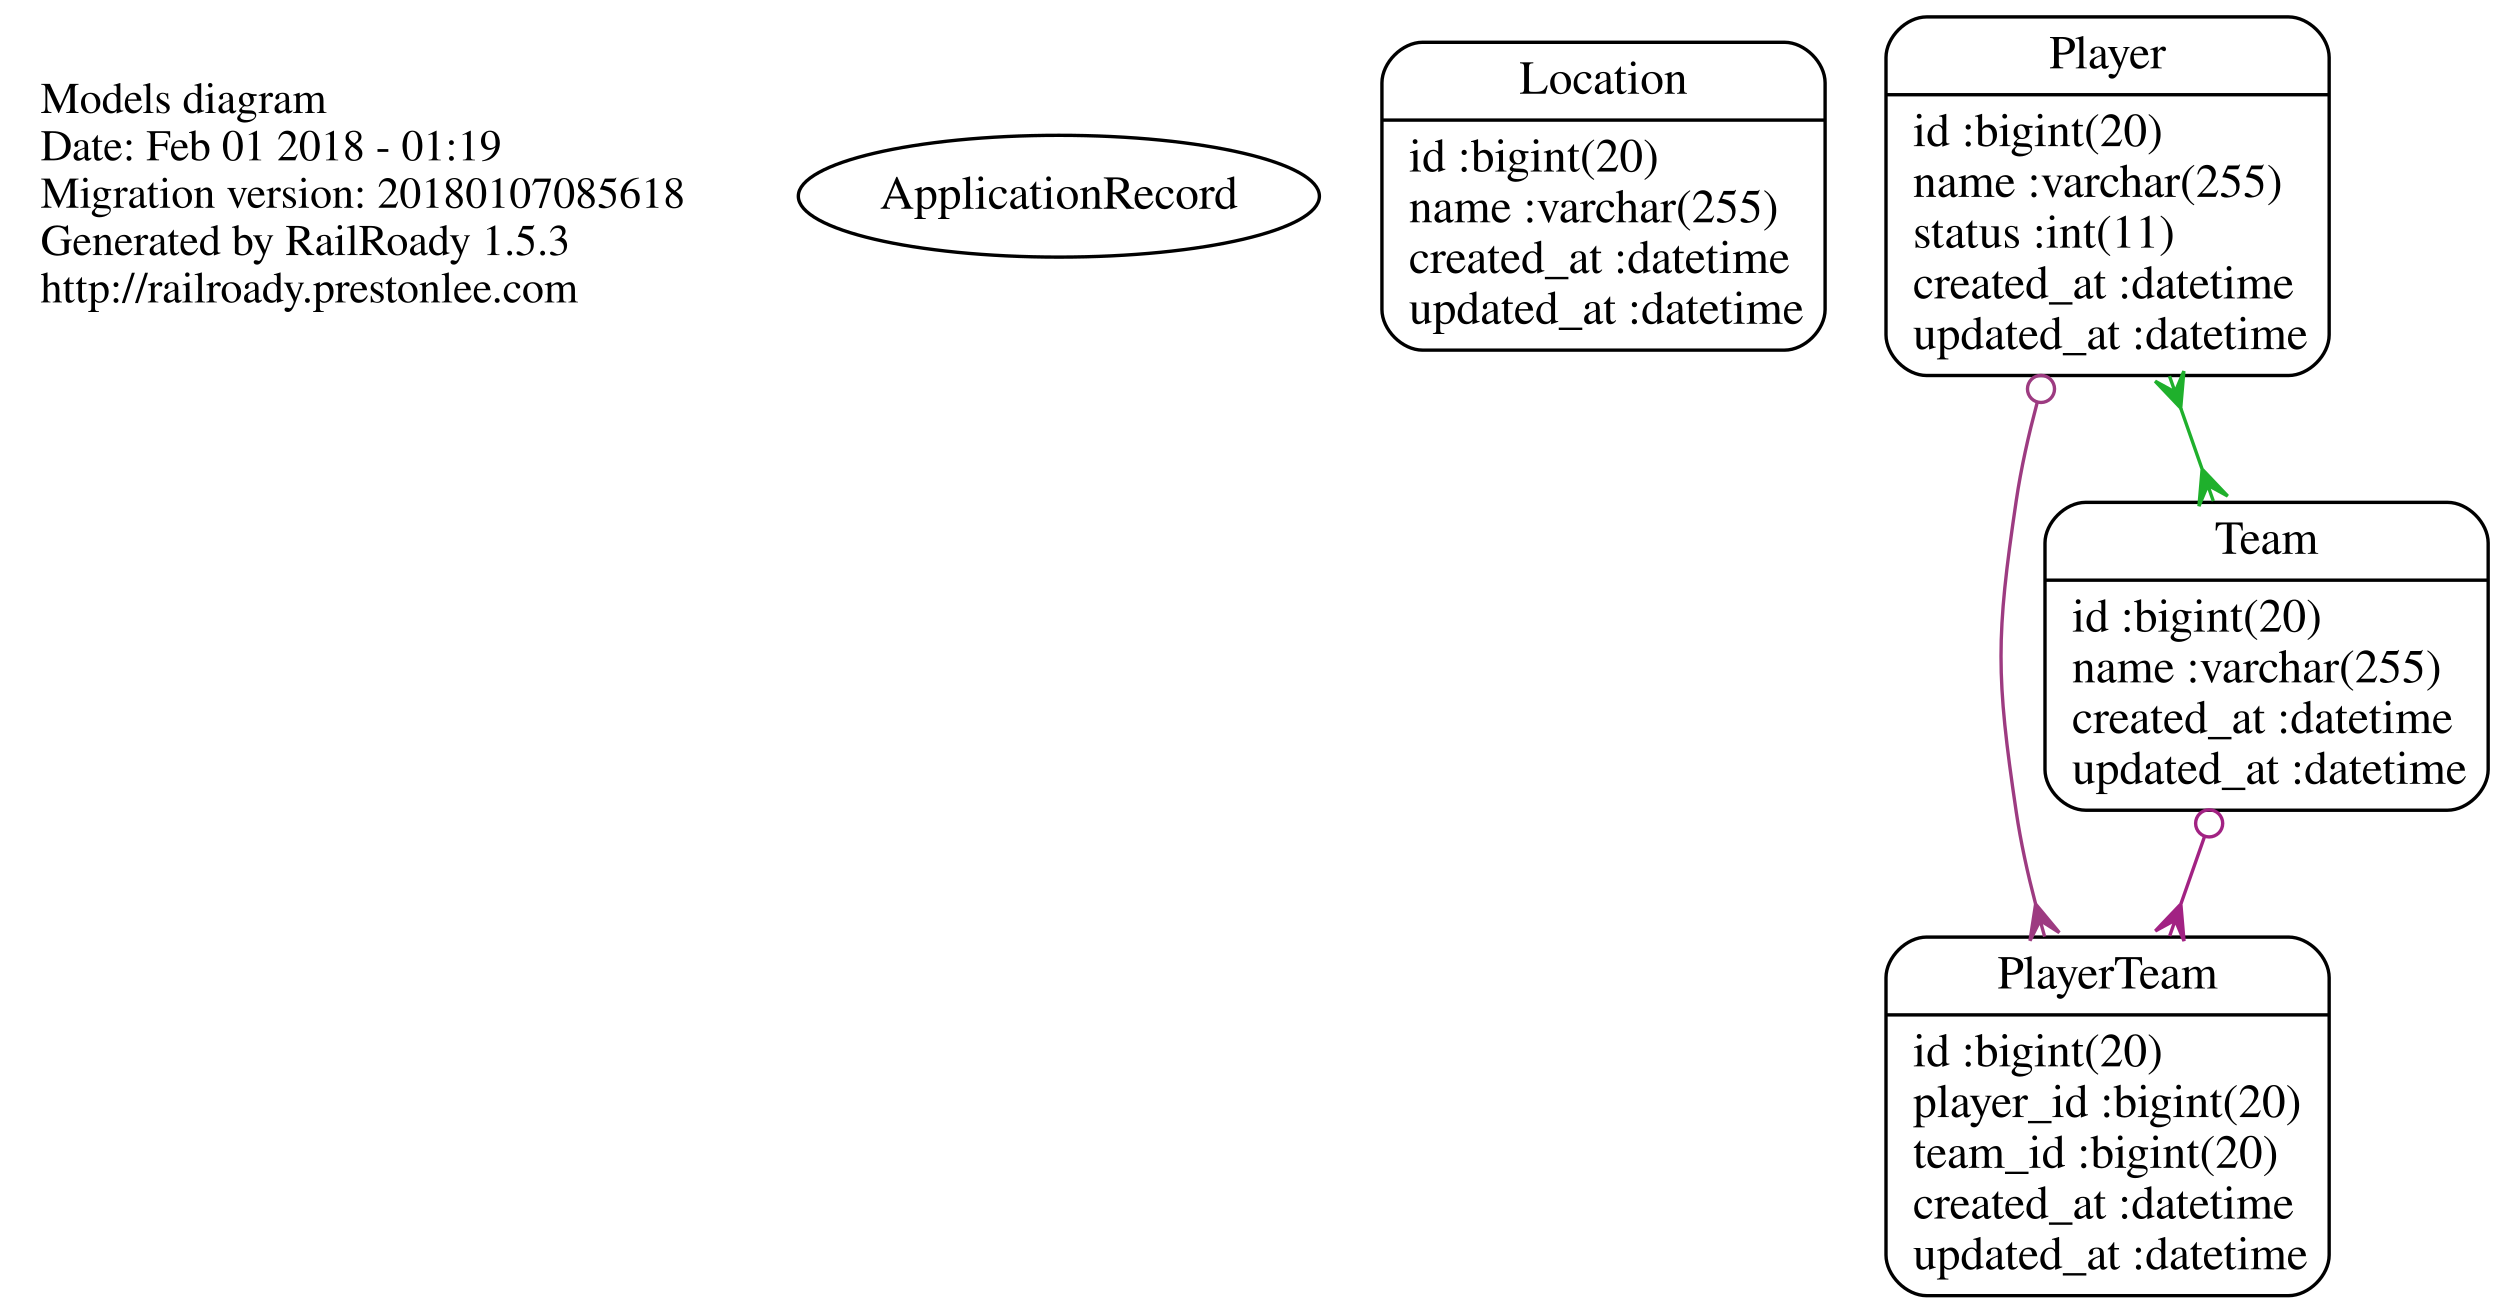
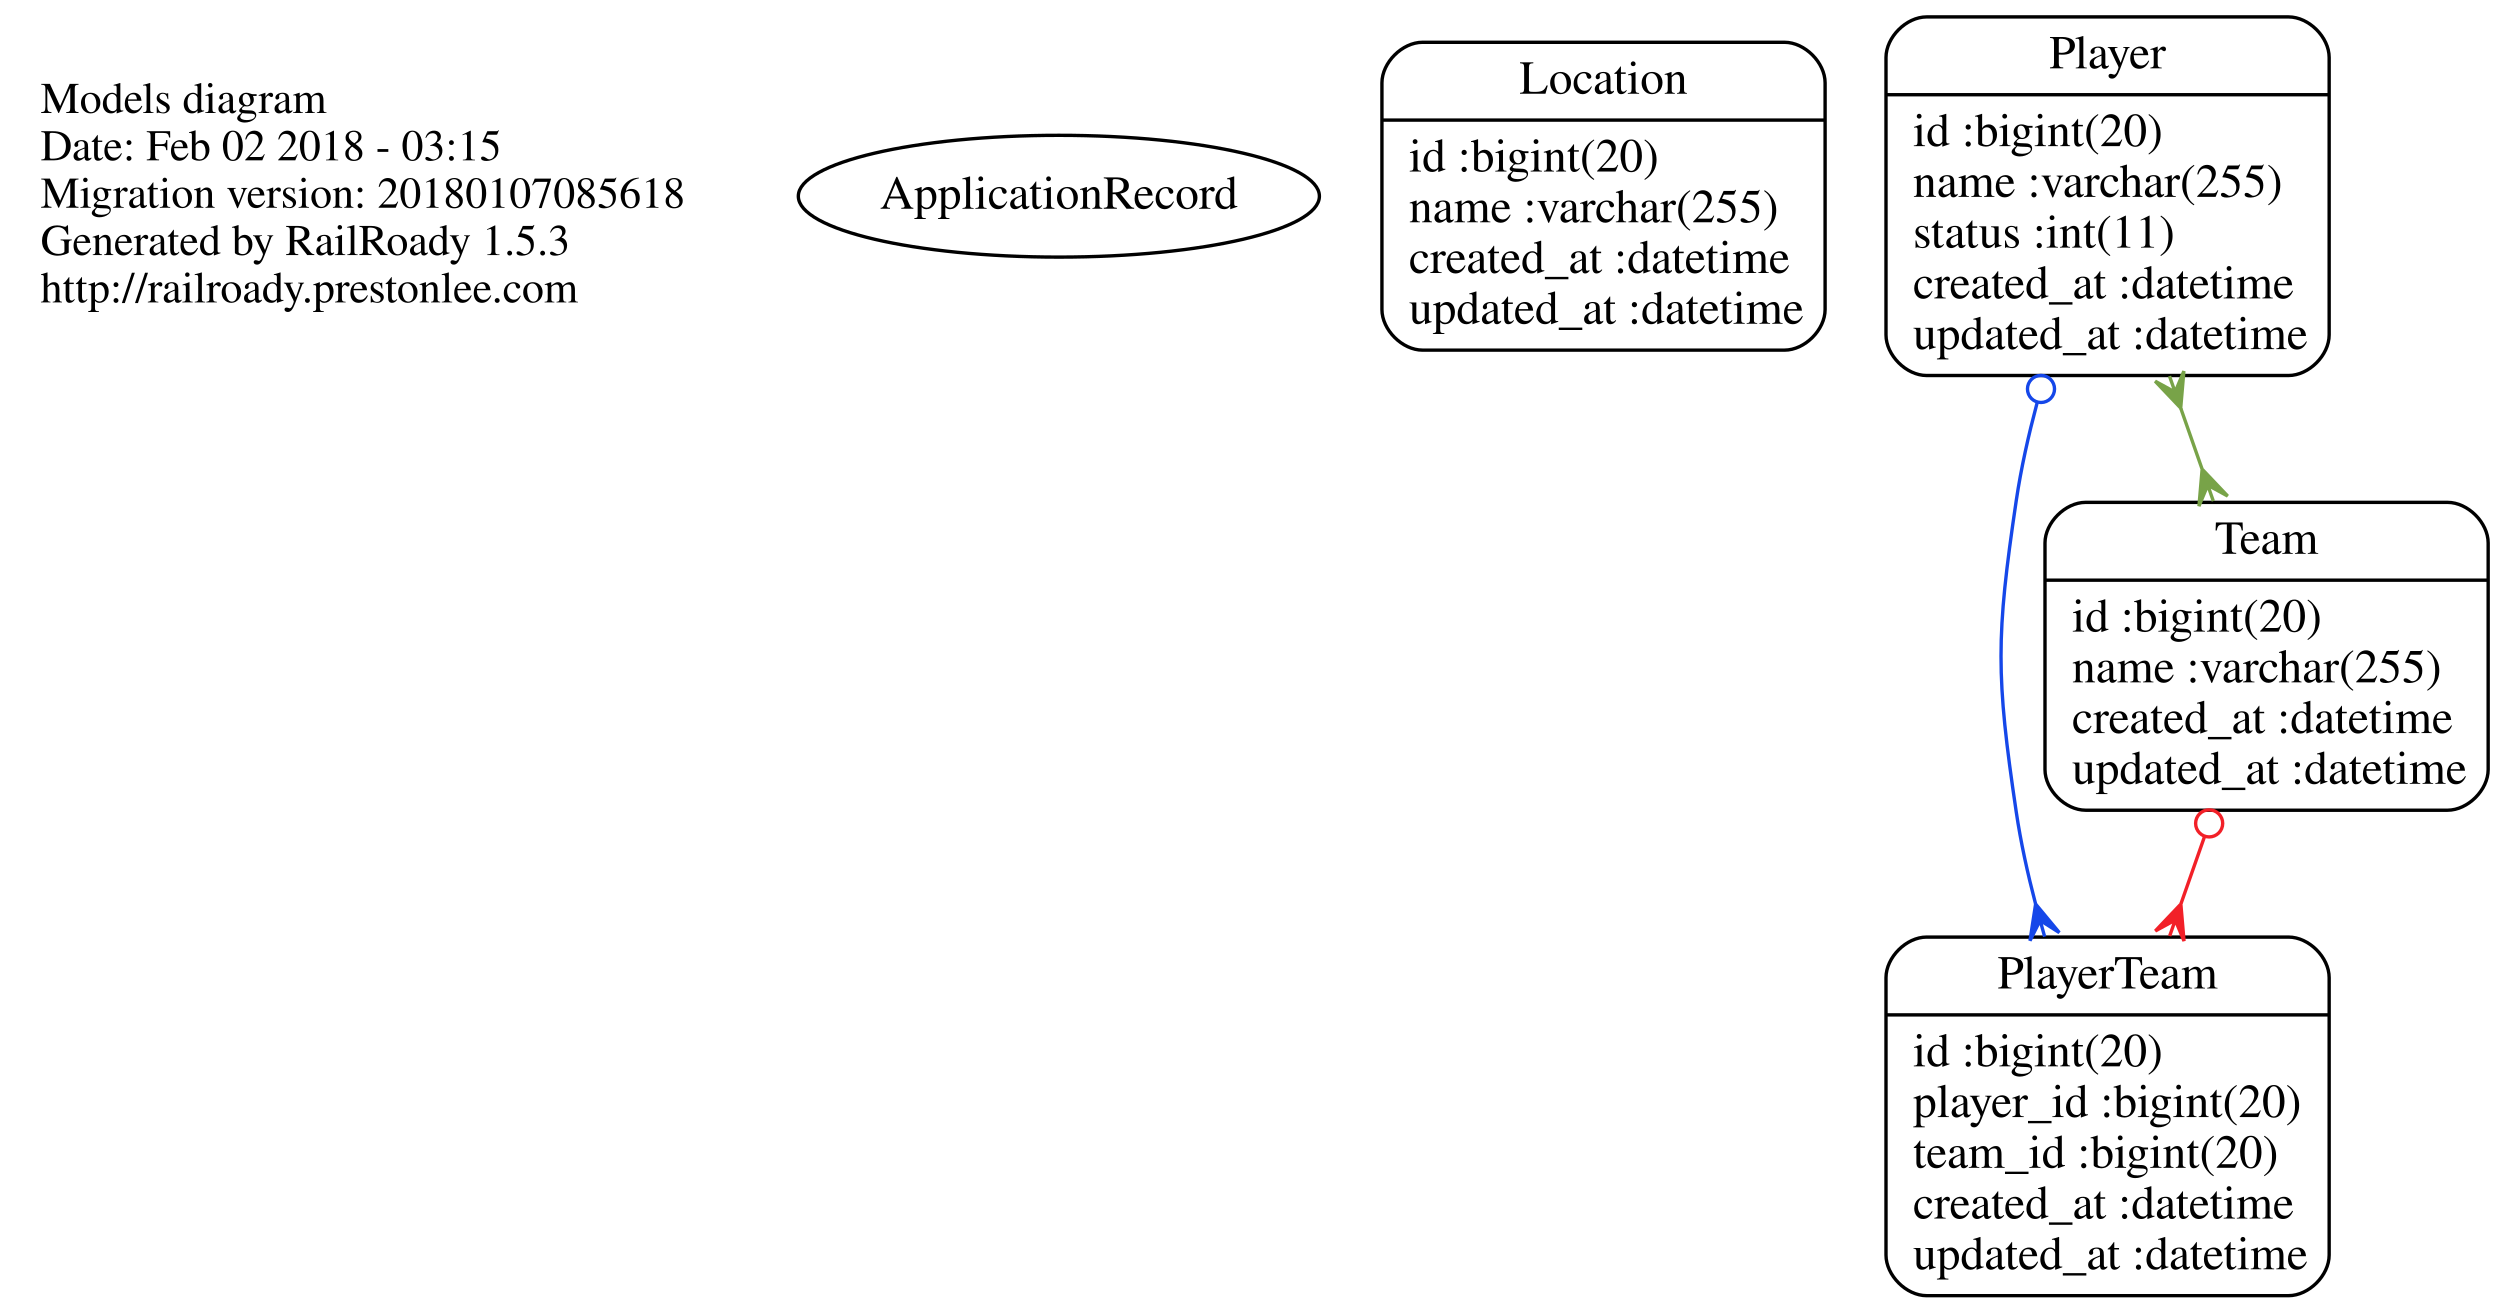
<svg xmlns="http://www.w3.org/2000/svg" width="739pt" height="388pt" viewBox="0.00 0.00 739.00 388.00">
  <g id="graph0" class="graph" transform="scale(1 1) rotate(0) translate(4 384)">
    <polygon fill="none" stroke="none" points="-4,4 -4,-384 735,-384 735,4 -4,4" />
    <g id="node1" class="node">
      <text text-anchor="start" x="8" y="-350.6" font-family="Times,serif" font-size="13.00">Models diagram</text>
-       <text text-anchor="start" x="8" y="-336.6" font-family="Times,serif" font-size="13.00">Date: Feb 01 2018 - 01:19</text>
+       <text text-anchor="start" x="8" y="-336.6" font-family="Times,serif" font-size="13.00">Date: Feb 02 2018 - 03:15</text>
      <text text-anchor="start" x="8" y="-322.6" font-family="Times,serif" font-size="13.00">Migration version: 20180107085618</text>
      <text text-anchor="start" x="8" y="-308.6" font-family="Times,serif" font-size="13.00">Generated by RailRoady 1.5.3</text>
      <text text-anchor="start" x="8" y="-294.6" font-family="Times,serif" font-size="13.00">http://railroady.prestonlee.com</text>
    </g>
    <g id="node2" class="node">
      <ellipse fill="none" stroke="black" cx="309" cy="-326" rx="77.015" ry="18" />
      <text text-anchor="middle" x="309" y="-322.3" font-family="Times,serif" font-size="14.00">ApplicationRecord</text>
    </g>
    <g id="node3" class="node">
      <path fill="none" stroke="black" d="M416.5,-280.5C416.5,-280.5 523.5,-280.5 523.5,-280.5 529.5,-280.5 535.5,-286.5 535.5,-292.5 535.5,-292.5 535.5,-359.5 535.5,-359.5 535.5,-365.5 529.5,-371.5 523.5,-371.5 523.5,-371.5 416.5,-371.5 416.5,-371.5 410.5,-371.5 404.5,-365.5 404.5,-359.5 404.5,-359.5 404.5,-292.5 404.5,-292.5 404.5,-286.5 410.5,-280.5 416.5,-280.5" />
      <text text-anchor="middle" x="470" y="-356.3" font-family="Times,serif" font-size="14.00">Location</text>
      <polyline fill="none" stroke="black" points="404.5,-348.5 535.5,-348.5 " />
      <text text-anchor="start" x="412.5" y="-333.3" font-family="Times,serif" font-size="14.00">id :bigint(20)</text>
      <text text-anchor="start" x="412.5" y="-318.3" font-family="Times,serif" font-size="14.00">name :varchar(255)</text>
      <text text-anchor="start" x="412.5" y="-303.3" font-family="Times,serif" font-size="14.00">created_at :datetime</text>
      <text text-anchor="start" x="412.5" y="-288.3" font-family="Times,serif" font-size="14.00">updated_at :datetime</text>
    </g>
    <g id="node4" class="node">
      <path fill="none" stroke="black" d="M565.5,-273C565.5,-273 672.5,-273 672.5,-273 678.5,-273 684.5,-279 684.5,-285 684.5,-285 684.5,-367 684.5,-367 684.5,-373 678.5,-379 672.5,-379 672.5,-379 565.5,-379 565.5,-379 559.5,-379 553.5,-373 553.5,-367 553.5,-367 553.5,-285 553.5,-285 553.5,-279 559.5,-273 565.5,-273" />
      <text text-anchor="middle" x="619" y="-363.8" font-family="Times,serif" font-size="14.00">Player</text>
      <polyline fill="none" stroke="black" points="553.5,-356 684.5,-356 " />
      <text text-anchor="start" x="561.5" y="-340.8" font-family="Times,serif" font-size="14.00">id :bigint(20)</text>
      <text text-anchor="start" x="561.5" y="-325.8" font-family="Times,serif" font-size="14.00">name :varchar(255)</text>
      <text text-anchor="start" x="561.5" y="-310.8" font-family="Times,serif" font-size="14.00">status :int(11)</text>
      <text text-anchor="start" x="561.5" y="-295.8" font-family="Times,serif" font-size="14.00">created_at :datetime</text>
      <text text-anchor="start" x="561.5" y="-280.8" font-family="Times,serif" font-size="14.00">updated_at :datetime</text>
    </g>
    <g id="node5" class="node">
      <path fill="none" stroke="black" d="M565.5,-1C565.5,-1 672.5,-1 672.5,-1 678.5,-1 684.5,-7 684.5,-13 684.5,-13 684.5,-95 684.5,-95 684.5,-101 678.5,-107 672.5,-107 672.5,-107 565.5,-107 565.5,-107 559.5,-107 553.5,-101 553.5,-95 553.5,-95 553.5,-13 553.5,-13 553.5,-7 559.5,-1 565.5,-1" />
      <text text-anchor="middle" x="619" y="-91.8" font-family="Times,serif" font-size="14.00">PlayerTeam</text>
      <polyline fill="none" stroke="black" points="553.5,-84 684.5,-84 " />
      <text text-anchor="start" x="561.5" y="-68.8" font-family="Times,serif" font-size="14.00">id :bigint(20)</text>
      <text text-anchor="start" x="561.5" y="-53.8" font-family="Times,serif" font-size="14.00">player_id :bigint(20)</text>
      <text text-anchor="start" x="561.5" y="-38.8" font-family="Times,serif" font-size="14.00">team_id :bigint(20)</text>
      <text text-anchor="start" x="561.5" y="-23.8" font-family="Times,serif" font-size="14.00">created_at :datetime</text>
      <text text-anchor="start" x="561.5" y="-8.8" font-family="Times,serif" font-size="14.00">updated_at :datetime</text>
    </g>
    <g id="edge1" class="edge">
-       <path fill="none" stroke="#9d3b81" d="M598.173,-264.925C595.613,-255.355 593.407,-245.483 592,-236 586,-195.554 586,-184.446 592,-144 593.322,-135.086 595.352,-125.828 597.716,-116.8" />
-       <ellipse fill="none" stroke="#9d3b81" cx="599.32" cy="-269.026" rx="4" ry="4" />
-       <polygon fill="#9d3b81" stroke="#9d3b81" points="597.728,-116.759 604.734,-108.323 599.062,-111.94 600.397,-107.122 600.397,-107.122 600.397,-107.122 599.062,-111.94 596.06,-105.921 597.728,-116.759 597.728,-116.759" />
+       <path fill="none" stroke="#1547e9" d="M598.173,-264.925C595.613,-255.355 593.407,-245.483 592,-236 586,-195.554 586,-184.446 592,-144 593.322,-135.086 595.352,-125.828 597.716,-116.8" />
+       <ellipse fill="none" stroke="#1547e9" cx="599.32" cy="-269.026" rx="4" ry="4" />
+       <polygon fill="#1547e9" stroke="#1547e9" points="597.728,-116.759 604.734,-108.323 599.062,-111.94 600.397,-107.122 600.397,-107.122 600.397,-107.122 599.062,-111.94 596.06,-105.921 597.728,-116.759 597.728,-116.759" />
    </g>
    <g id="node6" class="node">
      <path fill="none" stroke="black" d="M612.5,-144.5C612.5,-144.5 719.5,-144.5 719.5,-144.5 725.5,-144.5 731.5,-150.5 731.5,-156.5 731.5,-156.5 731.5,-223.5 731.5,-223.5 731.5,-229.5 725.5,-235.5 719.5,-235.5 719.5,-235.5 612.5,-235.5 612.5,-235.5 606.5,-235.5 600.5,-229.5 600.5,-223.5 600.5,-223.5 600.5,-156.5 600.5,-156.5 600.5,-150.5 606.5,-144.5 612.5,-144.5" />
      <text text-anchor="middle" x="666" y="-220.3" font-family="Times,serif" font-size="14.00">Team</text>
      <polyline fill="none" stroke="black" points="600.5,-212.5 731.5,-212.5 " />
      <text text-anchor="start" x="608.5" y="-197.3" font-family="Times,serif" font-size="14.00">id :bigint(20)</text>
      <text text-anchor="start" x="608.5" y="-182.3" font-family="Times,serif" font-size="14.00">name :varchar(255)</text>
      <text text-anchor="start" x="608.5" y="-167.3" font-family="Times,serif" font-size="14.00">created_at :datetime</text>
      <text text-anchor="start" x="608.5" y="-152.3" font-family="Times,serif" font-size="14.00">updated_at :datetime</text>
    </g>
    <g id="edge2" class="edge">
-       <path fill="none" stroke="#1fb02c" d="M640.653,-263.266C642.728,-257.351 644.821,-251.382 646.869,-245.543" />
-       <polygon fill="#1fb02c" stroke="#1fb02c" points="640.616,-263.372 633.06,-271.319 638.961,-268.09 637.306,-272.808 637.306,-272.808 637.306,-272.808 638.961,-268.09 641.552,-274.298 640.616,-263.372 640.616,-263.372" />
-       <polygon fill="#1fb02c" stroke="#1fb02c" points="646.951,-245.31 654.507,-237.363 648.606,-240.592 650.261,-235.873 650.261,-235.873 650.261,-235.873 648.606,-240.592 646.014,-234.384 646.951,-245.31 646.951,-245.31" />
+       <path fill="none" stroke="#78a348" d="M640.653,-263.266C642.728,-257.351 644.821,-251.382 646.869,-245.543" />
+       <polygon fill="#78a348" stroke="#78a348" points="640.616,-263.372 633.06,-271.319 638.961,-268.09 637.306,-272.808 637.306,-272.808 637.306,-272.808 638.961,-268.09 641.552,-274.298 640.616,-263.372 640.616,-263.372" />
+       <polygon fill="#78a348" stroke="#78a348" points="646.951,-245.31 654.507,-237.363 648.606,-240.592 650.261,-235.873 650.261,-235.873 650.261,-235.873 648.606,-240.592 646.014,-234.384 646.951,-245.31 646.951,-245.31" />
    </g>
    <g id="edge3" class="edge">
-       <path fill="none" stroke="#a22283" d="M647.67,-136.739C645.392,-130.247 643.047,-123.56 640.725,-116.939" />
-       <ellipse fill="none" stroke="#a22283" cx="649.026" cy="-140.605" rx="4" ry="4" />
-       <polygon fill="#a22283" stroke="#a22283" points="640.66,-116.754 641.597,-105.828 639.005,-112.036 637.35,-107.318 637.35,-107.318 637.35,-107.318 639.005,-112.036 633.104,-108.807 640.66,-116.754 640.66,-116.754" />
+       <path fill="none" stroke="#f22028" d="M647.67,-136.739C645.392,-130.247 643.047,-123.56 640.725,-116.939" />
+       <ellipse fill="none" stroke="#f22028" cx="649.026" cy="-140.605" rx="4" ry="4" />
+       <polygon fill="#f22028" stroke="#f22028" points="640.66,-116.754 641.597,-105.828 639.005,-112.036 637.35,-107.318 637.35,-107.318 637.35,-107.318 639.005,-112.036 633.104,-108.807 640.66,-116.754 640.66,-116.754" />
    </g>
  </g>
</svg>
